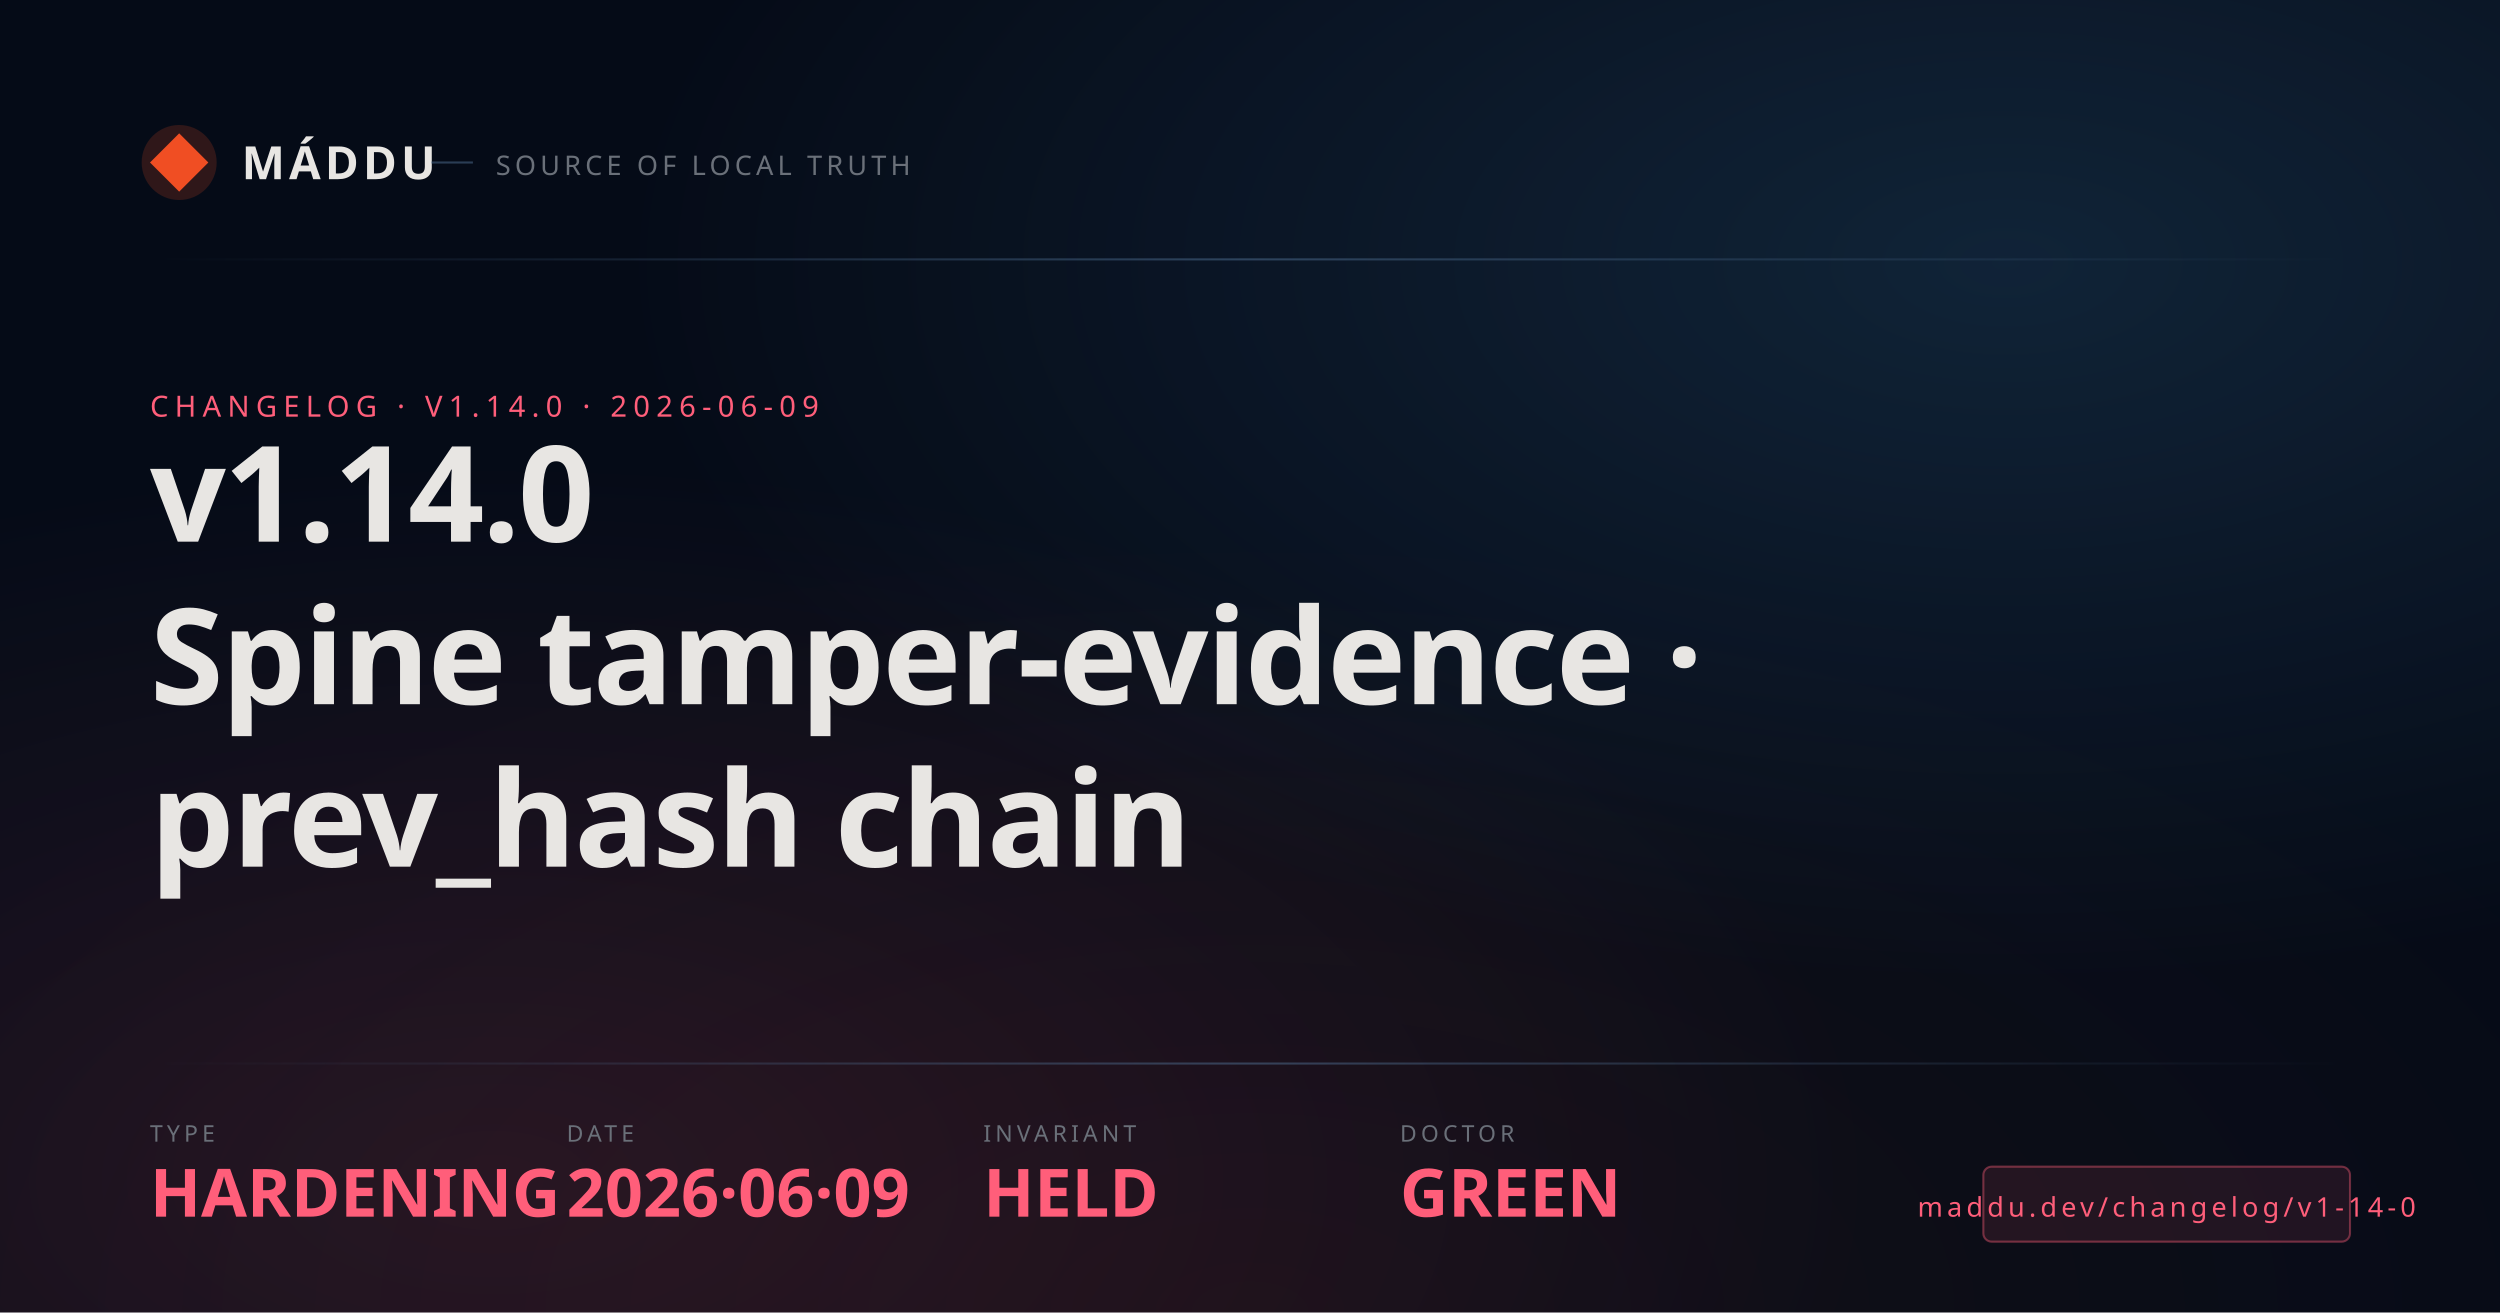
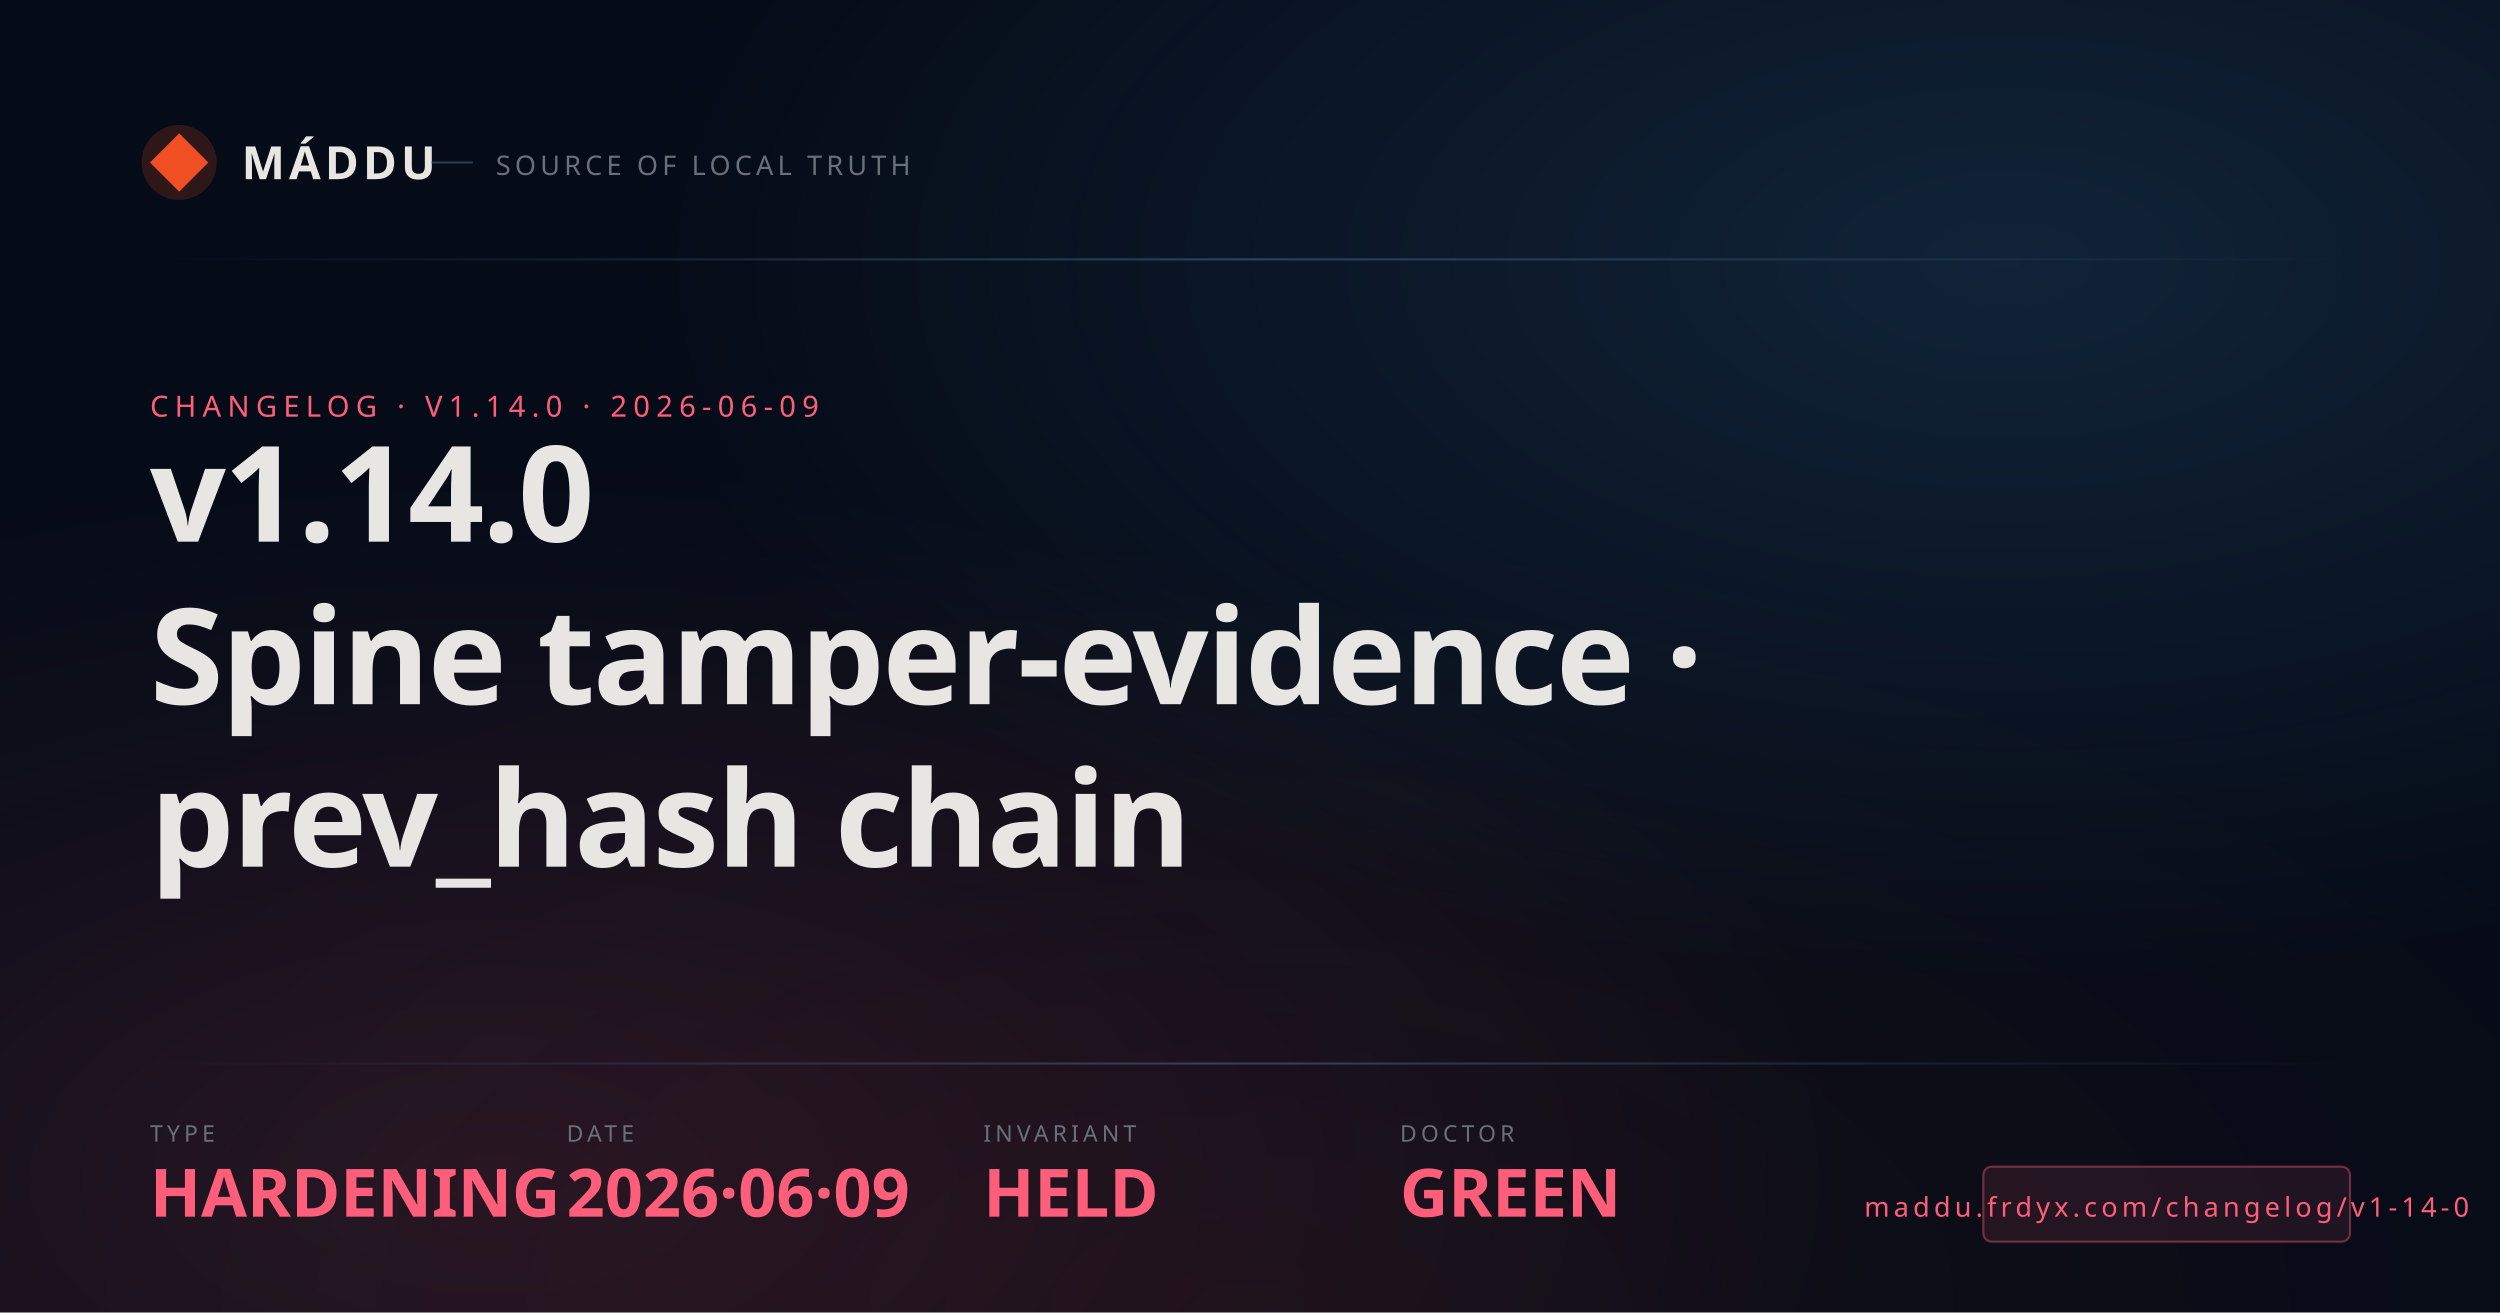
<svg xmlns="http://www.w3.org/2000/svg" width="1200" height="630" viewBox="0 0 1200 630">
  <defs>
    <radialGradient id="bg-accent2" cx="80%" cy="20%" r="55%">
      <stop offset="0%" stop-color="#56B8FF" stop-opacity="0.14" />
      <stop offset="100%" stop-color="#56B8FF" stop-opacity="0" />
    </radialGradient>
    <radialGradient id="bg-tone" cx="20%" cy="90%" r="55%">
      <stop offset="0%" stop-color="#FF5E7A" stop-opacity="0.12" />
      <stop offset="100%" stop-color="#FF5E7A" stop-opacity="0" />
    </radialGradient>
    <radialGradient id="bg-brand" cx="50%" cy="100%" r="60%">
      <stop offset="0%" stop-color="#F04E23" stop-opacity="0.06" />
      <stop offset="100%" stop-color="#F04E23" stop-opacity="0" />
    </radialGradient>
    <linearGradient id="hairline" x1="0" y1="0" x2="1" y2="0">
      <stop offset="0%" stop-color="#507195" stop-opacity="0" />
      <stop offset="50%" stop-color="#507195" stop-opacity="0.5" />
      <stop offset="100%" stop-color="#507195" stop-opacity="0" />
    </linearGradient>
  </defs>
  <rect width="1200" height="630" fill="#050B17" />
  <rect width="1200" height="630" fill="url(#bg-accent2)" />
  <rect width="1200" height="630" fill="url(#bg-tone)" />
  <rect width="1200" height="630" fill="url(#bg-brand)" />
  <g transform="translate(72, 64)">
    <circle cx="14" cy="14" r="18" fill="#F04E23" fill-opacity="0.18" />
    <path d="M14 0 L28 14 L14 28 L0 14 Z" fill="#F04E23" />
    <text x="44" y="22" fill="#E8E6E3" font-size="22" font-weight="700" font-family="IBM Plex Sans Condensed" letter-spacing="2">MÁDDU</text>
    <line x1="135" y1="14" x2="155" y2="14" stroke="#507195" stroke-opacity="0.5" stroke-width="1" />
    <text x="166" y="20" fill="#6a7079" font-size="13" font-family="IBM Plex Mono" letter-spacing="2">SOURCE OF LOCAL TRUTH</text>
  </g>
  <rect x="72" y="124" width="1056" height="1" fill="url(#hairline)" />
  <text x="72" y="200" fill="#FF5E7A" font-size="14" font-family="IBM Plex Mono" font-weight="500" letter-spacing="3">CHANGELOG · V1.14.0 · 2026-06-09</text>
  <text x="72" y="260" fill="#E8E6E3" font-size="64" font-weight="700" font-family="IBM Plex Sans Condensed" letter-spacing="-1">v1.14.0</text>
  <text x="72" y="338" fill="#E8E6E3" font-size="64" font-weight="700" font-family="IBM Plex Sans Condensed" letter-spacing="-1">Spine tamper-evidence ·</text>
  <text x="72" y="416" fill="#E8E6E3" font-size="64" font-weight="700" font-family="IBM Plex Sans Condensed" letter-spacing="-1"> prev_hash chain</text>
  <rect x="72" y="510" width="1056" height="1" fill="url(#hairline)" />
  <g transform="translate(72, 548)">
    <g transform="translate(0, 0)">
      <text x="0" y="0" fill="#6a7079" font-size="11" font-family="IBM Plex Mono" font-weight="400" letter-spacing="2">TYPE</text>
      <text x="0" y="36" fill="#FF5E7A" font-size="32" font-weight="700" font-family="IBM Plex Sans Condensed">HARDENING</text>
    </g>
    <g transform="translate(200, 0)">
      <text x="0" y="0" fill="#6a7079" font-size="11" font-family="IBM Plex Mono" font-weight="400" letter-spacing="2">DATE</text>
      <text x="0" y="36" fill="#FF5E7A" font-size="32" font-weight="700" font-family="IBM Plex Sans Condensed">2026·06·09</text>
    </g>
    <g transform="translate(400, 0)">
      <text x="0" y="0" fill="#6a7079" font-size="11" font-family="IBM Plex Mono" font-weight="400" letter-spacing="2">INVARIANT</text>
      <text x="0" y="36" fill="#FF5E7A" font-size="32" font-weight="700" font-family="IBM Plex Sans Condensed">HELD</text>
    </g>
    <g transform="translate(600, 0)">
      <text x="0" y="0" fill="#6a7079" font-size="11" font-family="IBM Plex Mono" font-weight="400" letter-spacing="2">DOCTOR</text>
      <text x="0" y="36" fill="#FF5E7A" font-size="32" font-weight="700" font-family="IBM Plex Sans Condensed">GREEN</text>
    </g>
    <g transform="translate(880, 12)">
      <rect x="0" y="0" width="176" height="36" rx="4" fill="#FF5E7A" fill-opacity="0.10" stroke="#FF5E7A" stroke-opacity="0.4" stroke-width="1" />
-       <text x="88" y="24" fill="#FF5E7A" font-size="13" font-family="IBM Plex Mono" font-weight="500" text-anchor="middle" letter-spacing="2">maddu.dev/changelog/v1-14-0</text>
+       <text x="88" y="24" fill="#FF5E7A" font-size="13" font-family="IBM Plex Mono" font-weight="500" text-anchor="middle" letter-spacing="2">maddu.frdyx.com/changelog/v1-14-0</text>
    </g>
  </g>
</svg>
